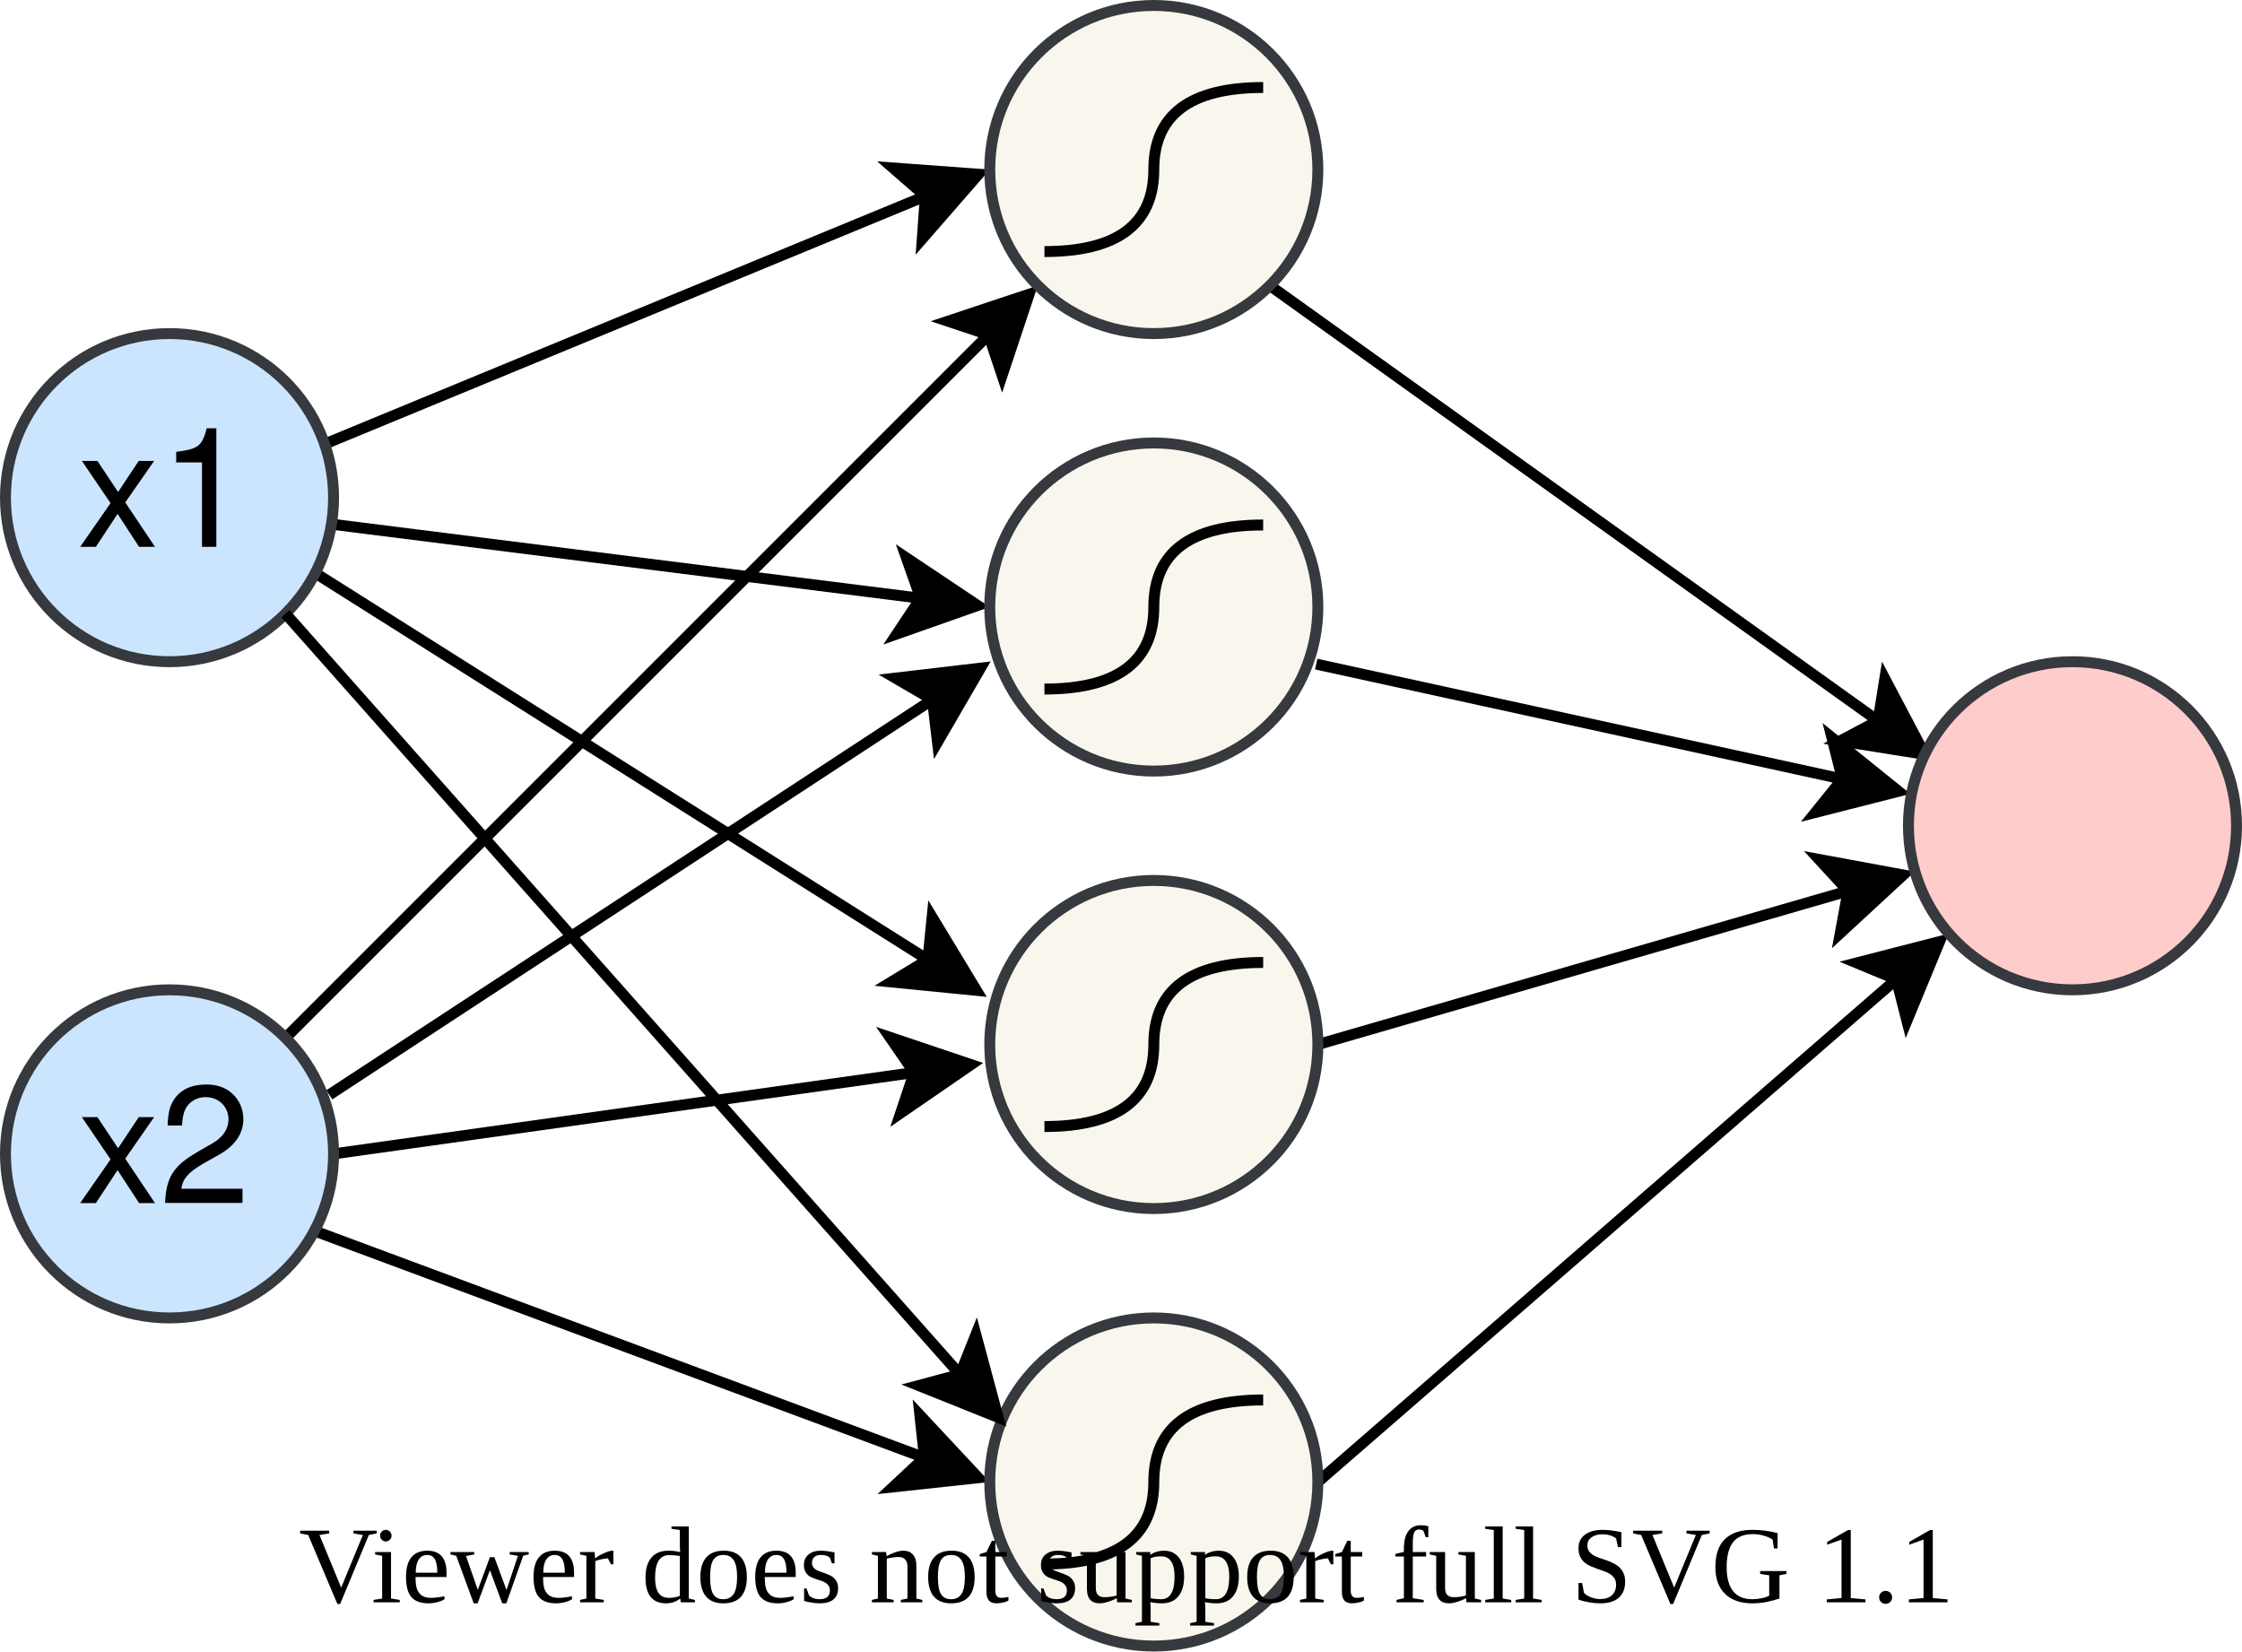
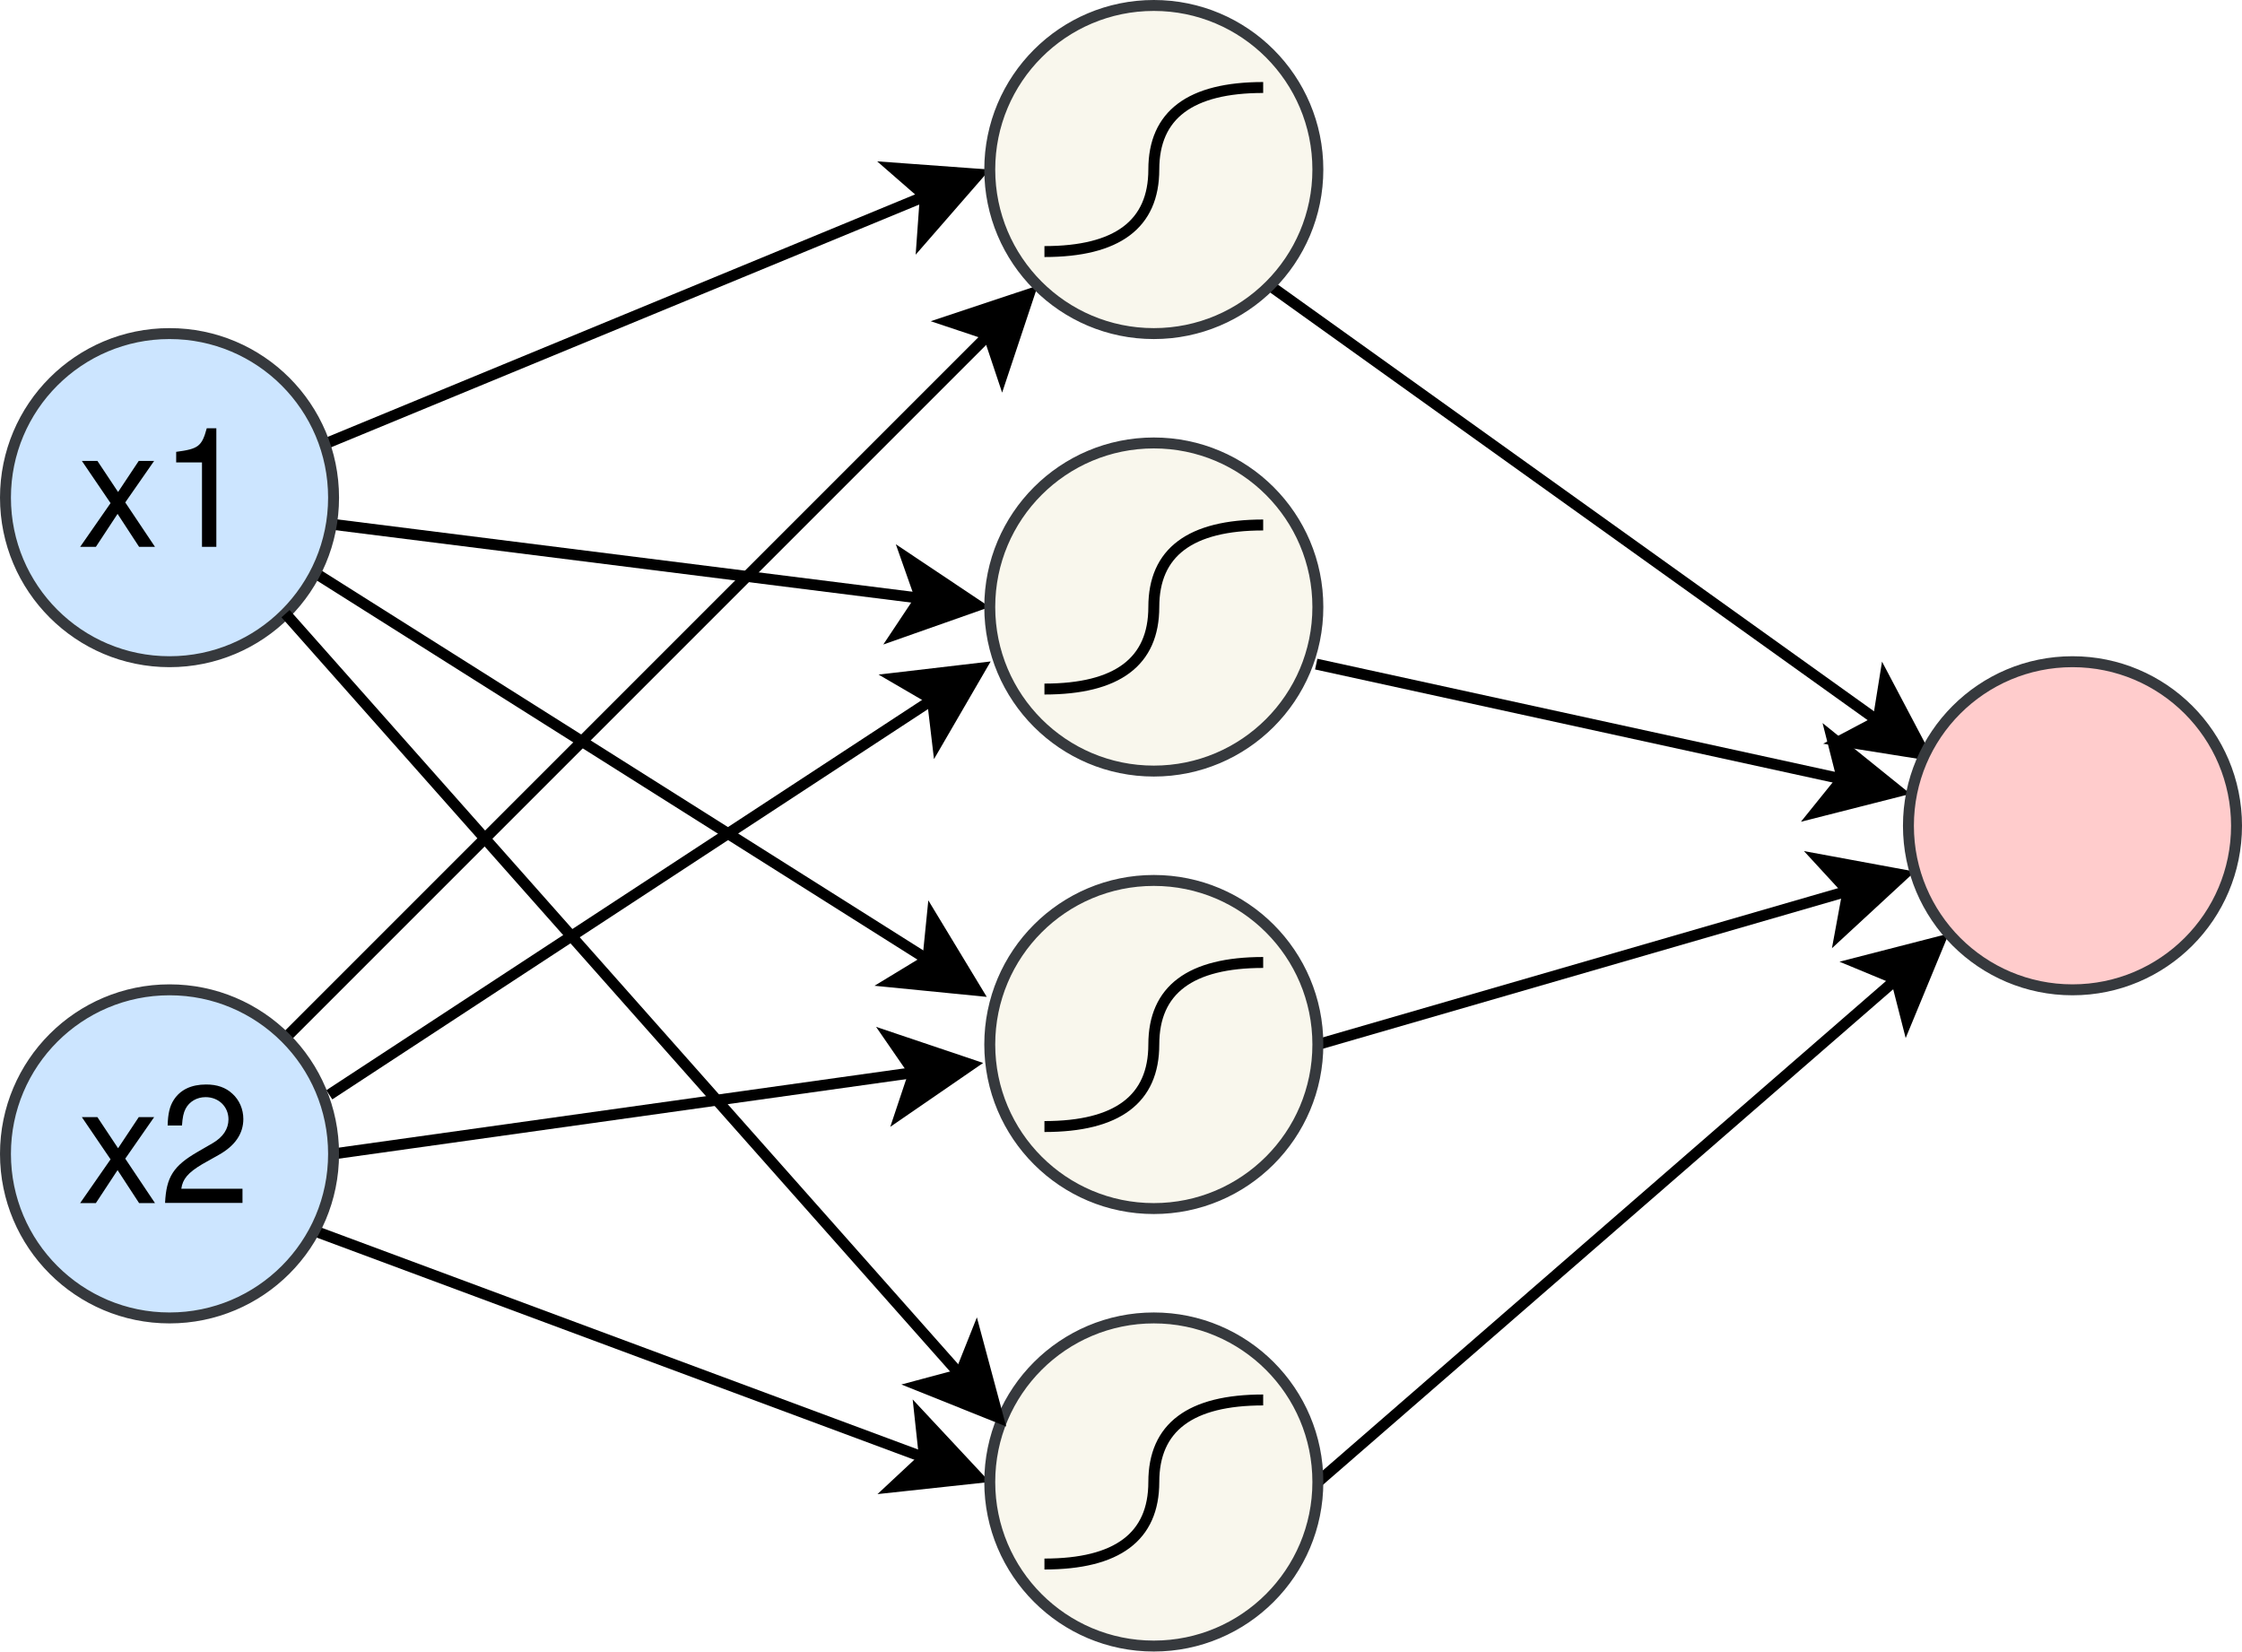
<svg xmlns="http://www.w3.org/2000/svg" xmlns:xlink="http://www.w3.org/1999/xlink" width="205" height="151" viewBox="-0.5 -0.5 205 151">
  <style>.B{pointer-events:all}.C{pointer-events:stroke}.D{fill:none}.E{stroke:#000}.F{stroke-miterlimit:10}.G{stroke:#36393d}.H{fill:#f9f7ed}.I{text-anchor:middle}.J{font-family:Helvetica}</style>
  <g class="E F">
    <path d="M28.14 40.53l55.97-23.1" class="C D" />
    <path d="M88.97 15.43l-5.14 5.9.28-3.9-2.95-2.57z" class="B" />
    <path d="M29.61 47.4l54.07 6.8" class="C D" />
    <path d="M88.89 54.86l-7.38 2.6 2.17-3.26-1.3-3.69z" class="B" />
    <path d="M28.05 51.72l56.29 35.53" class="C D" />
    <path d="M88.78 90.05L81 89.28l3.34-2.03.39-3.89z" class="B" />
  </g>
  <circle cx="15" cy="45" fill="#cce5ff" r="15" class="B G" />
  <text x="14.5" y="49.5" fill="#000" font-size="15" class="I J">x1</text>
  <g class="E F">
    <path d="M25.61 94.39l64.28-64.28" class="C D" />
    <path d="M93.6 26.4l-2.47 7.42-1.24-3.71-3.71-1.24z" class="B" />
    <path d="M29.61 99.6l55.15-36.13" class="C D" />
    <path d="M89.15 60.59l-3.93 6.77-.46-3.89-3.38-1.97z" class="B" />
    <path d="M30 105l53.09-7.44" class="C D" />
    <path d="M88.29 96.84l-6.44 4.43 1.24-3.71-2.22-3.22z" class="B" />
    <path d="M28.59 112.17l55.44 20.61" class="C D" />
    <path d="M88.95 134.61l-7.78.84 2.86-2.67-.42-3.89z" class="B" />
  </g>
  <circle cx="15" cy="105" fill="#cce5ff" r="15" class="B G" />
  <text x="14.5" y="109.5" fill="#000" font-size="15" class="I J">x2</text>
  <g class="E F">
    <path d="M115.61 25.61l55.61 39.8" class="C D" />
    <path d="M175.49 68.47l-7.73-1.23 3.46-1.83.62-3.86z" class="B" />
  </g>
  <circle cx="105" cy="15" r="15" class="B G H" />
  <g class="E F">
    <path d="M119.85 60.22l48.11 10.51" class="C D" />
    <path d="M173.09 71.85l-7.59 1.93 2.46-3.05-.96-3.79z" class="B" />
  </g>
  <circle cx="105" cy="55" r="15" class="B G H" />
  <g class="E F">
    <path d="M120 95l48.48-14.04" class="C D" />
    <path d="M173.52 79.5l-5.75 5.31.71-3.85-2.65-2.88z" class="B" />
  </g>
  <circle cx="105" cy="95" r="15" class="B G H" />
  <g class="E F">
    <path d="M120 135l52.89-45.96" class="C D" />
    <path d="M176.85 85.59l-2.99 7.24-.97-3.79-3.62-1.5z" class="B" />
  </g>
  <circle cx="105" cy="135" r="15" class="B G H" />
  <g class="E F">
    <path d="M25.61 55.61l61.67 69.56" class="C D" />
    <path d="M90.76 129.09l-7.26-2.91 3.78-1.01 1.45-3.64z" class="B" />
    <g class="D C">
      <use xlink:href="#B" />
      <use xlink:href="#B" y="40" />
      <use xlink:href="#B" y="80" />
      <use xlink:href="#B" y="120" />
    </g>
  </g>
  <circle cx="189" cy="75" fill="#fcc" r="15" class="B G" />
-   <switch>
-     <a transform="translate(0 -5)" xlink:href="https://desk.draw.io/support/solutions/articles/16000042487" target="_blank">
-       <text font-size="10" x="50%" y="100%" class="I">Viewer does not support full SVG 1.1</text>
-     </a>
-   </switch>
  <defs>
    <path id="B" d="M95 22.5q10 0 10-7.5 0-7.5 10-7.5" />
  </defs>
</svg>
